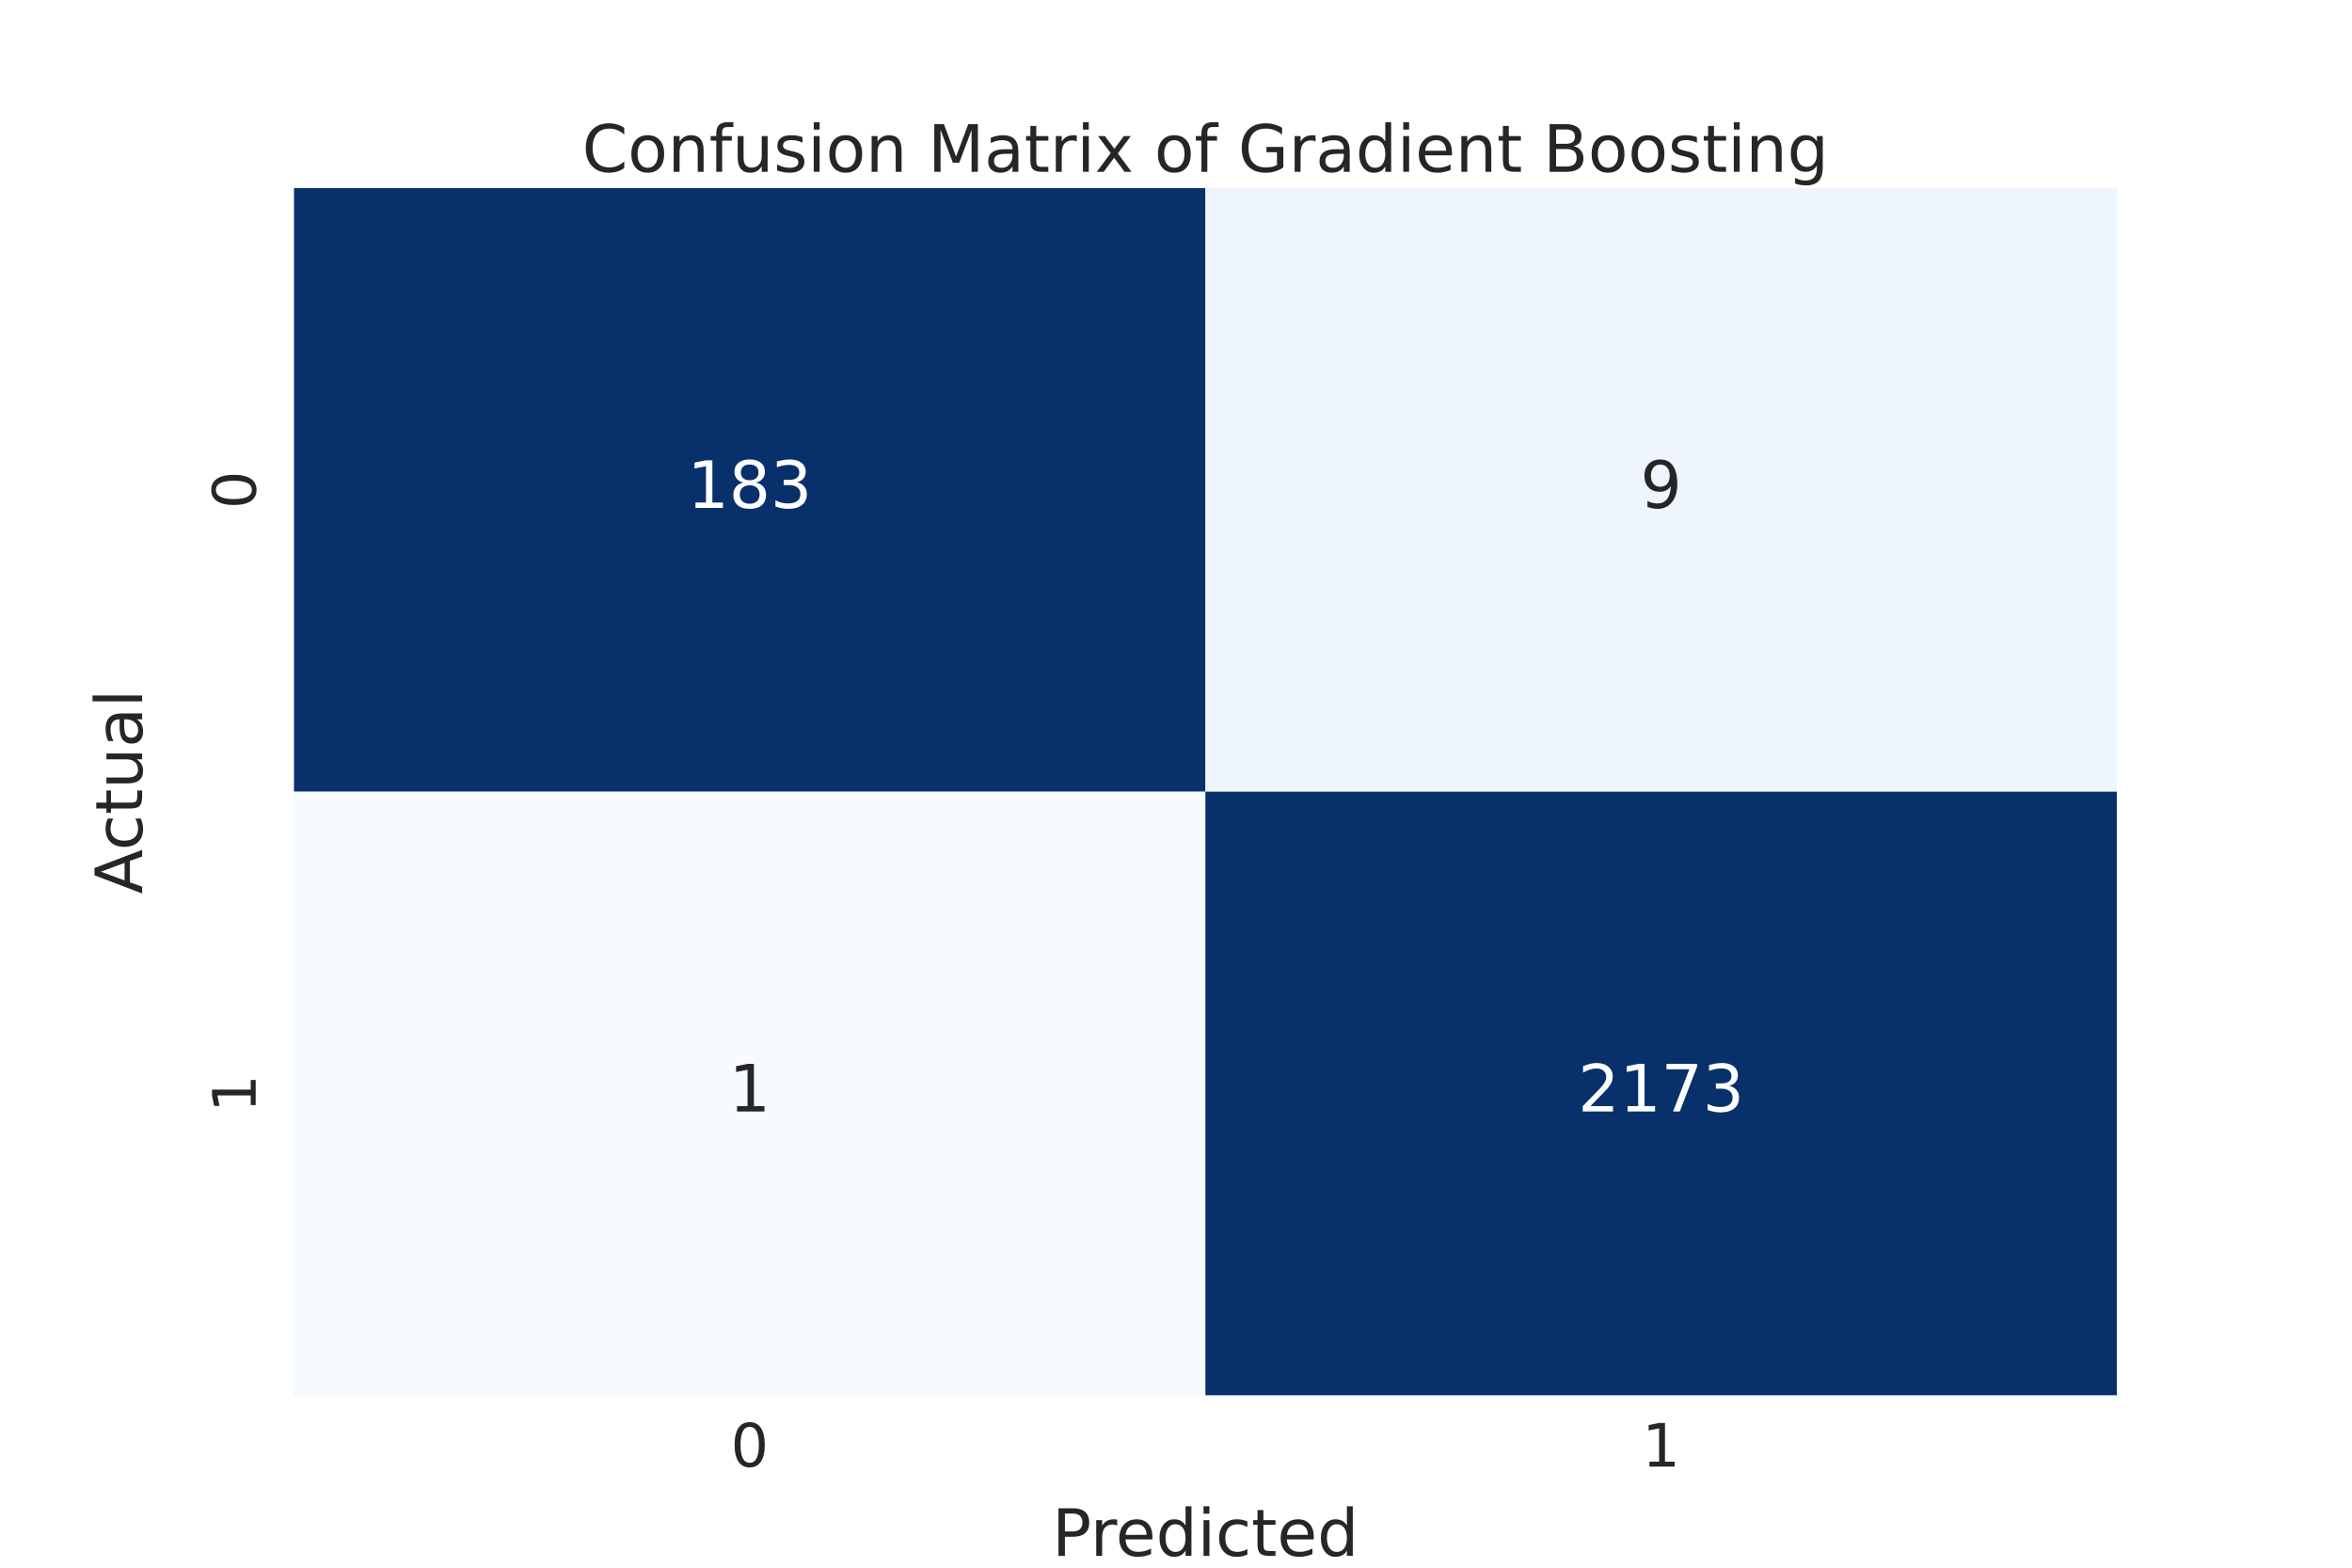
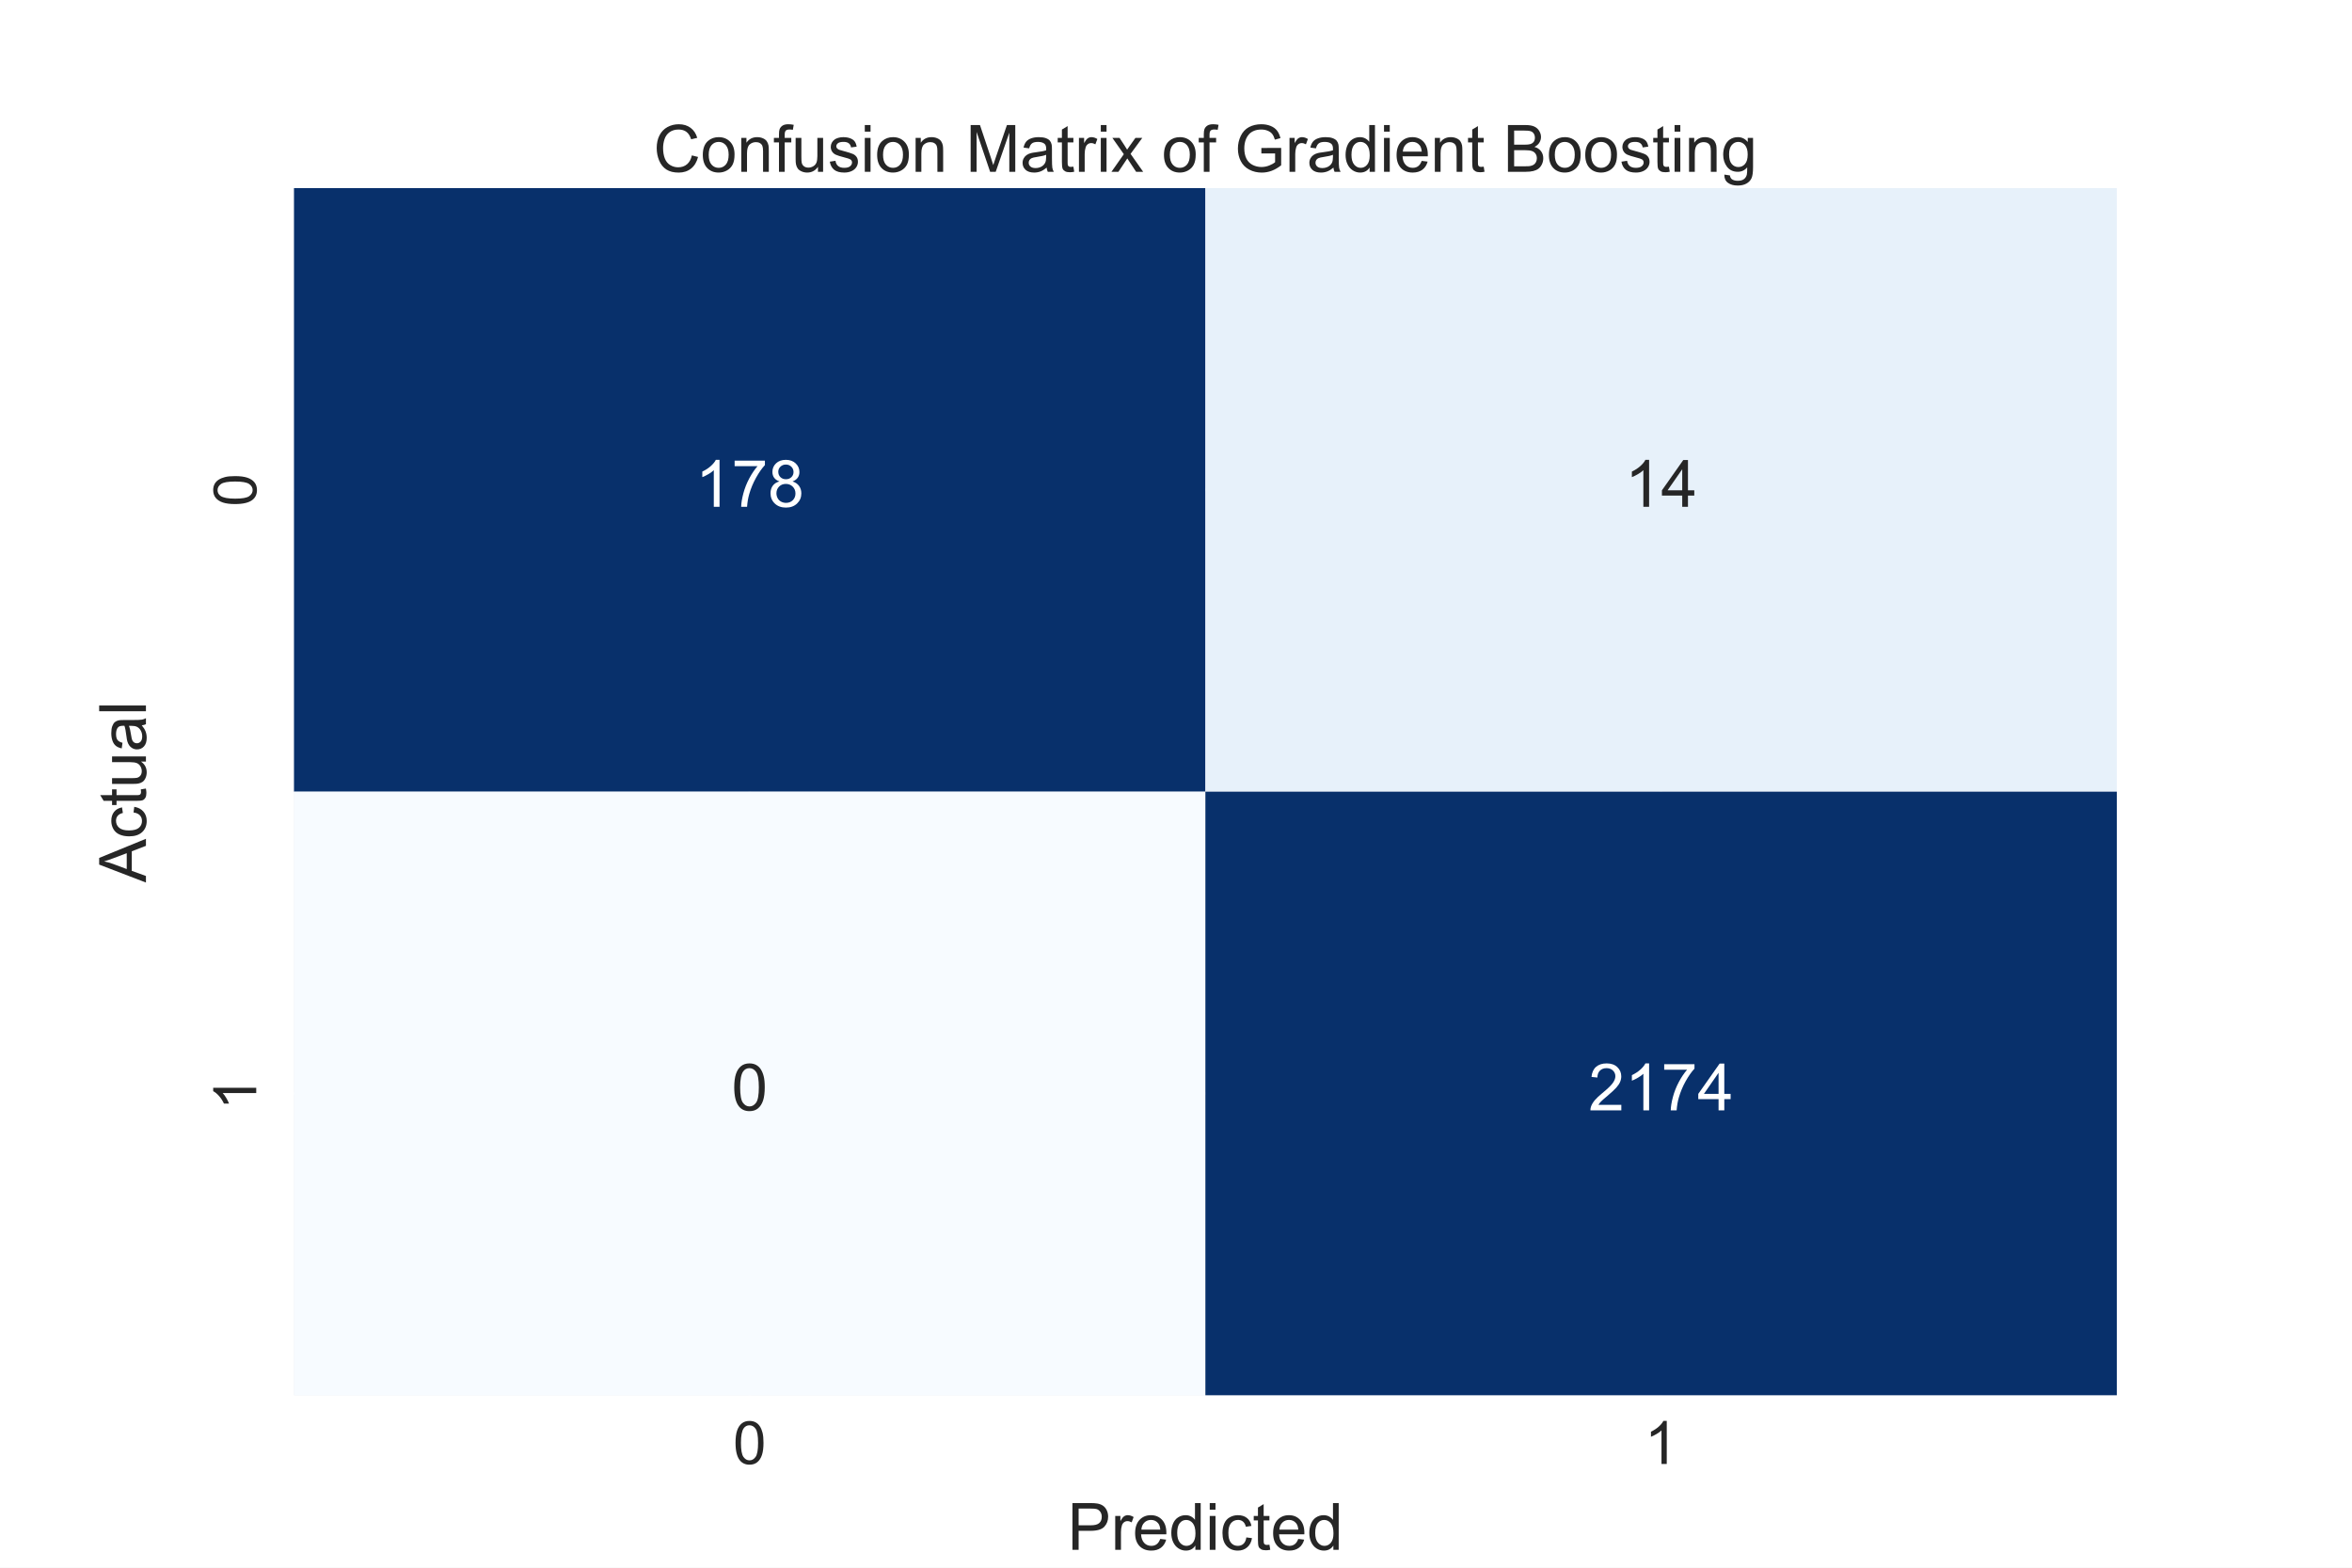
<svg xmlns="http://www.w3.org/2000/svg" xmlns:xlink="http://www.w3.org/1999/xlink" width="864pt" height="576pt" viewBox="0 0 864 576" version="1.1">
  <defs>
    <style type="text/css">*{stroke-linejoin: round; stroke-linecap: butt}</style>
  </defs>
  <g id="figure_1">
    <g id="patch_1">
      <path d="M 0 576  L 864 576  L 864 0  L 0 0  z " style="fill: #ffffff" />
    </g>
    <g id="axes_1">
      <g id="patch_2">
        <path d="M 108 512.64  L 777.6 512.64  L 777.6 69.12  L 108 69.12  z " style="fill: #eaeaf2" />
      </g>
      <g id="matplotlib.axis_1">
        <g id="xtick_1">
+           <g id="line2d_1">
+             <path d="M 275.4 512.64  L 275.4 69.12  " clip-path="url(#pfc46b8153f)" style="fill: none; stroke: #ffffff; stroke-linecap: round" />
+           </g>
          <g id="text_1">
-             <g style="fill: #262626" transform="translate(268.4013 538.8566) scale(0.22 -0.22)">
+             <g style="fill: #262626" transform="translate(269.283 537.8872) scale(0.22 -0.22)">
              <defs>
-                 <path id="DejaVuSans-30" d="M 2034 4250  Q 1547 4250 1301 3770  Q 1056 3291 1056 2328  Q 1056 1369 1301 889  Q 1547 409 2034 409  Q 2525 409 2770 889  Q 3016 1369 3016 2328  Q 3016 3291 2770 3770  Q 2525 4250 2034 4250  z M 2034 4750  Q 2819 4750 3233 4129  Q 3647 3509 3647 2328  Q 3647 1150 3233 529  Q 2819 -91 2034 -91  Q 1250 -91 836 529  Q 422 1150 422 2328  Q 422 3509 836 4129  Q 1250 4750 2034 4750  z " transform="scale(0.015625)" />
+                 <path id="ArialMT-30" d="M 266 2259  Q 266 3072 433 3567  Q 600 4063 929 4331  Q 1259 4600 1759 4600  Q 2128 4600 2406 4451  Q 2684 4303 2865 4023  Q 3047 3744 3150 3342  Q 3253 2941 3253 2259  Q 3253 1453 3087 958  Q 2922 463 2592 192  Q 2263 -78 1759 -78  Q 1097 -78 719 397  Q 266 969 266 2259  z M 844 2259  Q 844 1131 1108 757  Q 1372 384 1759 384  Q 2147 384 2411 759  Q 2675 1134 2675 2259  Q 2675 3391 2411 3762  Q 2147 4134 1753 4134  Q 1366 4134 1134 3806  Q 844 3388 844 2259  z " transform="scale(0.015625)" />
              </defs>
-               <use xlink:href="#DejaVuSans-30" />
+               <use xlink:href="#ArialMT-30" />
            </g>
          </g>
        </g>
        <g id="xtick_2">
+           <g id="line2d_2">
+             <path d="M 610.2 512.64  L 610.2 69.12  " clip-path="url(#pfc46b8153f)" style="fill: none; stroke: #ffffff; stroke-linecap: round" />
+           </g>
          <g id="text_2">
-             <g style="fill: #262626" transform="translate(603.2012 538.8566) scale(0.22 -0.22)">
+             <g style="fill: #262626" transform="translate(604.083 537.8872) scale(0.22 -0.22)">
              <defs>
-                 <path id="DejaVuSans-31" d="M 794 531  L 1825 531  L 1825 4091  L 703 3866  L 703 4441  L 1819 4666  L 2450 4666  L 2450 531  L 3481 531  L 3481 0  L 794 0  L 794 531  z " transform="scale(0.015625)" />
+                 <path id="ArialMT-31" d="M 2384 0  L 1822 0  L 1822 3584  Q 1619 3391 1289 3197  Q 959 3003 697 2906  L 697 3450  Q 1169 3672 1522 3987  Q 1875 4303 2022 4600  L 2384 4600  L 2384 0  z " transform="scale(0.015625)" />
              </defs>
-               <use xlink:href="#DejaVuSans-31" />
+               <use xlink:href="#ArialMT-31" />
            </g>
          </g>
        </g>
        <g id="text_3">
-           <g style="fill: #262626" transform="translate(386.4712 571.6681) scale(0.24 -0.24)">
+           <g style="fill: #262626" transform="translate(392.1075 569.4384) scale(0.24 -0.24)">
            <defs>
-               <path id="DejaVuSans-50" d="M 1259 4147  L 1259 2394  L 2053 2394  Q 2494 2394 2734 2622  Q 2975 2850 2975 3272  Q 2975 3691 2734 3919  Q 2494 4147 2053 4147  L 1259 4147  z M 628 4666  L 2053 4666  Q 2838 4666 3239 4311  Q 3641 3956 3641 3272  Q 3641 2581 3239 2228  Q 2838 1875 2053 1875  L 1259 1875  L 1259 0  L 628 0  L 628 4666  z " transform="scale(0.015625)" />
-               <path id="DejaVuSans-72" d="M 2631 2963  Q 2534 3019 2420 3045  Q 2306 3072 2169 3072  Q 1681 3072 1420 2755  Q 1159 2438 1159 1844  L 1159 0  L 581 0  L 581 3500  L 1159 3500  L 1159 2956  Q 1341 3275 1631 3429  Q 1922 3584 2338 3584  Q 2397 3584 2469 3576  Q 2541 3569 2628 3553  L 2631 2963  z " transform="scale(0.015625)" />
-               <path id="DejaVuSans-65" d="M 3597 1894  L 3597 1613  L 953 1613  Q 991 1019 1311 708  Q 1631 397 2203 397  Q 2534 397 2845 478  Q 3156 559 3463 722  L 3463 178  Q 3153 47 2828 -22  Q 2503 -91 2169 -91  Q 1331 -91 842 396  Q 353 884 353 1716  Q 353 2575 817 3079  Q 1281 3584 2069 3584  Q 2775 3584 3186 3129  Q 3597 2675 3597 1894  z M 3022 2063  Q 3016 2534 2758 2815  Q 2500 3097 2075 3097  Q 1594 3097 1305 2825  Q 1016 2553 972 2059  L 3022 2063  z " transform="scale(0.015625)" />
-               <path id="DejaVuSans-64" d="M 2906 2969  L 2906 4863  L 3481 4863  L 3481 0  L 2906 0  L 2906 525  Q 2725 213 2448 61  Q 2172 -91 1784 -91  Q 1150 -91 751 415  Q 353 922 353 1747  Q 353 2572 751 3078  Q 1150 3584 1784 3584  Q 2172 3584 2448 3432  Q 2725 3281 2906 2969  z M 947 1747  Q 947 1113 1208 752  Q 1469 391 1925 391  Q 2381 391 2643 752  Q 2906 1113 2906 1747  Q 2906 2381 2643 2742  Q 2381 3103 1925 3103  Q 1469 3103 1208 2742  Q 947 2381 947 1747  z " transform="scale(0.015625)" />
-               <path id="DejaVuSans-69" d="M 603 3500  L 1178 3500  L 1178 0  L 603 0  L 603 3500  z M 603 4863  L 1178 4863  L 1178 4134  L 603 4134  L 603 4863  z " transform="scale(0.015625)" />
-               <path id="DejaVuSans-63" d="M 3122 3366  L 3122 2828  Q 2878 2963 2633 3030  Q 2388 3097 2138 3097  Q 1578 3097 1268 2742  Q 959 2388 959 1747  Q 959 1106 1268 751  Q 1578 397 2138 397  Q 2388 397 2633 464  Q 2878 531 3122 666  L 3122 134  Q 2881 22 2623 -34  Q 2366 -91 2075 -91  Q 1284 -91 818 406  Q 353 903 353 1747  Q 353 2603 823 3093  Q 1294 3584 2113 3584  Q 2378 3584 2631 3529  Q 2884 3475 3122 3366  z " transform="scale(0.015625)" />
-               <path id="DejaVuSans-74" d="M 1172 4494  L 1172 3500  L 2356 3500  L 2356 3053  L 1172 3053  L 1172 1153  Q 1172 725 1289 603  Q 1406 481 1766 481  L 2356 481  L 2356 0  L 1766 0  Q 1100 0 847 248  Q 594 497 594 1153  L 594 3053  L 172 3053  L 172 3500  L 594 3500  L 594 4494  L 1172 4494  z " transform="scale(0.015625)" />
+               <path id="ArialMT-50" d="M 494 0  L 494 4581  L 2222 4581  Q 2678 4581 2919 4538  Q 3256 4481 3484 4323  Q 3713 4166 3852 3881  Q 3991 3597 3991 3256  Q 3991 2672 3619 2267  Q 3247 1863 2275 1863  L 1100 1863  L 1100 0  L 494 0  z M 1100 2403  L 2284 2403  Q 2872 2403 3119 2622  Q 3366 2841 3366 3238  Q 3366 3525 3220 3729  Q 3075 3934 2838 4000  Q 2684 4041 2272 4041  L 1100 4041  L 1100 2403  z " transform="scale(0.015625)" />
+               <path id="ArialMT-72" d="M 416 0  L 416 3319  L 922 3319  L 922 2816  Q 1116 3169 1280 3281  Q 1444 3394 1641 3394  Q 1925 3394 2219 3213  L 2025 2691  Q 1819 2813 1613 2813  Q 1428 2813 1281 2702  Q 1134 2591 1072 2394  Q 978 2094 978 1738  L 978 0  L 416 0  z " transform="scale(0.015625)" />
+               <path id="ArialMT-65" d="M 2694 1069  L 3275 997  Q 3138 488 2766 206  Q 2394 -75 1816 -75  Q 1088 -75 661 373  Q 234 822 234 1631  Q 234 2469 665 2931  Q 1097 3394 1784 3394  Q 2450 3394 2872 2941  Q 3294 2488 3294 1666  Q 3294 1616 3291 1516  L 816 1516  Q 847 969 1125 678  Q 1403 388 1819 388  Q 2128 388 2347 550  Q 2566 713 2694 1069  z M 847 1978  L 2700 1978  Q 2663 2397 2488 2606  Q 2219 2931 1791 2931  Q 1403 2931 1139 2672  Q 875 2413 847 1978  z " transform="scale(0.015625)" />
+               <path id="ArialMT-64" d="M 2575 0  L 2575 419  Q 2259 -75 1647 -75  Q 1250 -75 917 144  Q 584 363 401 755  Q 219 1147 219 1656  Q 219 2153 384 2558  Q 550 2963 881 3178  Q 1213 3394 1622 3394  Q 1922 3394 2156 3267  Q 2391 3141 2538 2938  L 2538 4581  L 3097 4581  L 3097 0  L 2575 0  z M 797 1656  Q 797 1019 1065 703  Q 1334 388 1700 388  Q 2069 388 2326 689  Q 2584 991 2584 1609  Q 2584 2291 2321 2609  Q 2059 2928 1675 2928  Q 1300 2928 1048 2622  Q 797 2316 797 1656  z " transform="scale(0.015625)" />
+               <path id="ArialMT-69" d="M 425 3934  L 425 4581  L 988 4581  L 988 3934  L 425 3934  z M 425 0  L 425 3319  L 988 3319  L 988 0  L 425 0  z " transform="scale(0.015625)" />
+               <path id="ArialMT-63" d="M 2588 1216  L 3141 1144  Q 3050 572 2676 248  Q 2303 -75 1759 -75  Q 1078 -75 664 370  Q 250 816 250 1647  Q 250 2184 428 2587  Q 606 2991 970 3192  Q 1334 3394 1763 3394  Q 2303 3394 2647 3120  Q 2991 2847 3088 2344  L 2541 2259  Q 2463 2594 2264 2762  Q 2066 2931 1784 2931  Q 1359 2931 1093 2626  Q 828 2322 828 1663  Q 828 994 1084 691  Q 1341 388 1753 388  Q 2084 388 2306 591  Q 2528 794 2588 1216  z " transform="scale(0.015625)" />
+               <path id="ArialMT-74" d="M 1650 503  L 1731 6  Q 1494 -44 1306 -44  Q 1000 -44 831 53  Q 663 150 594 308  Q 525 466 525 972  L 525 2881  L 113 2881  L 113 3319  L 525 3319  L 525 4141  L 1084 4478  L 1084 3319  L 1650 3319  L 1650 2881  L 1084 2881  L 1084 941  Q 1084 700 1114 631  Q 1144 563 1211 522  Q 1278 481 1403 481  Q 1497 481 1650 503  z " transform="scale(0.015625)" />
            </defs>
-             <use xlink:href="#DejaVuSans-50" />
-             <use xlink:href="#DejaVuSans-72" x="58.553" />
-             <use xlink:href="#DejaVuSans-65" x="97.416" />
-             <use xlink:href="#DejaVuSans-64" x="158.939" />
-             <use xlink:href="#DejaVuSans-69" x="222.416" />
-             <use xlink:href="#DejaVuSans-63" x="250.199" />
-             <use xlink:href="#DejaVuSans-74" x="305.18" />
-             <use xlink:href="#DejaVuSans-65" x="344.389" />
-             <use xlink:href="#DejaVuSans-64" x="405.912" />
+             <use xlink:href="#ArialMT-50" />
+             <use xlink:href="#ArialMT-72" x="66.699" />
+             <use xlink:href="#ArialMT-65" x="100" />
+             <use xlink:href="#ArialMT-64" x="155.615" />
+             <use xlink:href="#ArialMT-69" x="211.23" />
+             <use xlink:href="#ArialMT-63" x="233.447" />
+             <use xlink:href="#ArialMT-74" x="283.447" />
+             <use xlink:href="#ArialMT-65" x="311.23" />
+             <use xlink:href="#ArialMT-64" x="366.846" />
          </g>
        </g>
      </g>
      <g id="matplotlib.axis_2">
        <g id="ytick_1">
+           <g id="line2d_3">
+             <path d="M 108 180  L 777.6 180  " clip-path="url(#pfc46b8153f)" style="fill: none; stroke: #ffffff; stroke-linecap: round" />
+           </g>
          <g id="text_4">
-             <g style="fill: #262626" transform="translate(93.92469 186.9988) rotate(-90) scale(0.22 -0.22)">
-               <use xlink:href="#DejaVuSans-30" />
+             <g style="fill: #262626" transform="translate(94.1275 186.117) rotate(-90) scale(0.22 -0.22)">
+               <use xlink:href="#ArialMT-30" />
            </g>
          </g>
        </g>
        <g id="ytick_2">
+           <g id="line2d_4">
+             <path d="M 108 401.76  L 777.6 401.76  " clip-path="url(#pfc46b8153f)" style="fill: none; stroke: #ffffff; stroke-linecap: round" />
+           </g>
          <g id="text_5">
-             <g style="fill: #262626" transform="translate(93.92469 408.7588) rotate(-90) scale(0.22 -0.22)">
-               <use xlink:href="#DejaVuSans-31" />
+             <g style="fill: #262626" transform="translate(94.1275 407.877) rotate(-90) scale(0.22 -0.22)">
+               <use xlink:href="#ArialMT-31" />
            </g>
          </g>
        </g>
        <g id="text_6">
-           <g style="fill: #262626" transform="translate(52.21688 328.4737) rotate(-90) scale(0.24 -0.24)">
+           <g style="fill: #262626" transform="translate(53.61031 324.2306) rotate(-90) scale(0.24 -0.24)">
            <defs>
-               <path id="DejaVuSans-41" d="M 2188 4044  L 1331 1722  L 3047 1722  L 2188 4044  z M 1831 4666  L 2547 4666  L 4325 0  L 3669 0  L 3244 1197  L 1141 1197  L 716 0  L 50 0  L 1831 4666  z " transform="scale(0.015625)" />
-               <path id="DejaVuSans-75" d="M 544 1381  L 544 3500  L 1119 3500  L 1119 1403  Q 1119 906 1312 657  Q 1506 409 1894 409  Q 2359 409 2629 706  Q 2900 1003 2900 1516  L 2900 3500  L 3475 3500  L 3475 0  L 2900 0  L 2900 538  Q 2691 219 2414 64  Q 2138 -91 1772 -91  Q 1169 -91 856 284  Q 544 659 544 1381  z M 1991 3584  L 1991 3584  z " transform="scale(0.015625)" />
-               <path id="DejaVuSans-61" d="M 2194 1759  Q 1497 1759 1228 1600  Q 959 1441 959 1056  Q 959 750 1161 570  Q 1363 391 1709 391  Q 2188 391 2477 730  Q 2766 1069 2766 1631  L 2766 1759  L 2194 1759  z M 3341 1997  L 3341 0  L 2766 0  L 2766 531  Q 2569 213 2275 61  Q 1981 -91 1556 -91  Q 1019 -91 701 211  Q 384 513 384 1019  Q 384 1609 779 1909  Q 1175 2209 1959 2209  L 2766 2209  L 2766 2266  Q 2766 2663 2505 2880  Q 2244 3097 1772 3097  Q 1472 3097 1187 3025  Q 903 2953 641 2809  L 641 3341  Q 956 3463 1253 3523  Q 1550 3584 1831 3584  Q 2591 3584 2966 3190  Q 3341 2797 3341 1997  z " transform="scale(0.015625)" />
-               <path id="DejaVuSans-6c" d="M 603 4863  L 1178 4863  L 1178 0  L 603 0  L 603 4863  z " transform="scale(0.015625)" />
+               <path id="ArialMT-41" d="M -9 0  L 1750 4581  L 2403 4581  L 4278 0  L 3588 0  L 3053 1388  L 1138 1388  L 634 0  L -9 0  z M 1313 1881  L 2866 1881  L 2388 3150  Q 2169 3728 2063 4100  Q 1975 3659 1816 3225  L 1313 1881  z " transform="scale(0.015625)" />
+               <path id="ArialMT-75" d="M 2597 0  L 2597 488  Q 2209 -75 1544 -75  Q 1250 -75 995 37  Q 741 150 617 320  Q 494 491 444 738  Q 409 903 409 1263  L 409 3319  L 972 3319  L 972 1478  Q 972 1038 1006 884  Q 1059 663 1231 536  Q 1403 409 1656 409  Q 1909 409 2131 539  Q 2353 669 2445 892  Q 2538 1116 2538 1541  L 2538 3319  L 3100 3319  L 3100 0  L 2597 0  z " transform="scale(0.015625)" />
+               <path id="ArialMT-61" d="M 2588 409  Q 2275 144 1986 34  Q 1697 -75 1366 -75  Q 819 -75 525 192  Q 231 459 231 875  Q 231 1119 342 1320  Q 453 1522 633 1644  Q 813 1766 1038 1828  Q 1203 1872 1538 1913  Q 2219 1994 2541 2106  Q 2544 2222 2544 2253  Q 2544 2597 2384 2738  Q 2169 2928 1744 2928  Q 1347 2928 1158 2789  Q 969 2650 878 2297  L 328 2372  Q 403 2725 575 2942  Q 747 3159 1072 3276  Q 1397 3394 1825 3394  Q 2250 3394 2515 3294  Q 2781 3194 2906 3042  Q 3031 2891 3081 2659  Q 3109 2516 3109 2141  L 3109 1391  Q 3109 606 3145 398  Q 3181 191 3288 0  L 2700 0  Q 2613 175 2588 409  z M 2541 1666  Q 2234 1541 1622 1453  Q 1275 1403 1131 1340  Q 988 1278 909 1158  Q 831 1038 831 891  Q 831 666 1001 516  Q 1172 366 1500 366  Q 1825 366 2078 508  Q 2331 650 2450 897  Q 2541 1088 2541 1459  L 2541 1666  z " transform="scale(0.015625)" />
+               <path id="ArialMT-6c" d="M 409 0  L 409 4581  L 972 4581  L 972 0  L 409 0  z " transform="scale(0.015625)" />
            </defs>
-             <use xlink:href="#DejaVuSans-41" />
-             <use xlink:href="#DejaVuSans-63" x="66.658" />
-             <use xlink:href="#DejaVuSans-74" x="121.639" />
-             <use xlink:href="#DejaVuSans-75" x="160.848" />
-             <use xlink:href="#DejaVuSans-61" x="224.227" />
-             <use xlink:href="#DejaVuSans-6c" x="285.506" />
+             <use xlink:href="#ArialMT-41" />
+             <use xlink:href="#ArialMT-63" x="66.699" />
+             <use xlink:href="#ArialMT-74" x="116.699" />
+             <use xlink:href="#ArialMT-75" x="144.482" />
+             <use xlink:href="#ArialMT-61" x="200.098" />
+             <use xlink:href="#ArialMT-6c" x="255.713" />
          </g>
        </g>
      </g>
      <g id="QuadMesh_1">
-         <path d="M 108 69.12  L 442.8 69.12  L 442.8 290.88  L 108 290.88  L 108 69.12  " clip-path="url(#p2fb3b7fc16)" style="fill: #08306b" />
-         <path d="M 442.8 69.12  L 777.6 69.12  L 777.6 290.88  L 442.8 290.88  L 442.8 69.12  " clip-path="url(#p2fb3b7fc16)" style="fill: #eef5fc" />
-         <path d="M 108 290.88  L 442.8 290.88  L 442.8 512.64  L 108 512.64  L 108 290.88  " clip-path="url(#p2fb3b7fc16)" style="fill: #f7fbff" />
-         <path d="M 442.8 290.88  L 777.6 290.88  L 777.6 512.64  L 442.8 512.64  L 442.8 290.88  " clip-path="url(#p2fb3b7fc16)" style="fill: #08306b" />
+         <path d="M 108 69.12  L 442.8 69.12  L 442.8 290.88  L 108 290.88  L 108 69.12  " clip-path="url(#pfc46b8153f)" style="fill: #08306b" />
+         <path d="M 442.8 69.12  L 777.6 69.12  L 777.6 290.88  L 442.8 290.88  L 442.8 69.12  " clip-path="url(#pfc46b8153f)" style="fill: #e7f1fa" />
+         <path d="M 108 290.88  L 442.8 290.88  L 442.8 512.64  L 108 512.64  L 108 290.88  " clip-path="url(#pfc46b8153f)" style="fill: #f7fbff" />
+         <path d="M 442.8 290.88  L 777.6 290.88  L 777.6 512.64  L 442.8 512.64  L 442.8 290.88  " clip-path="url(#pfc46b8153f)" style="fill: #08306b" />
      </g>
      <g id="text_7">
-         <g style="fill: #ffffff" transform="translate(252.495 186.6225) scale(0.24 -0.24)">
-           <defs>
-             <path id="DejaVuSans-38" d="M 2034 2216  Q 1584 2216 1326 1975  Q 1069 1734 1069 1313  Q 1069 891 1326 650  Q 1584 409 2034 409  Q 2484 409 2743 651  Q 3003 894 3003 1313  Q 3003 1734 2745 1975  Q 2488 2216 2034 2216  z M 1403 2484  Q 997 2584 770 2862  Q 544 3141 544 3541  Q 544 4100 942 4425  Q 1341 4750 2034 4750  Q 2731 4750 3128 4425  Q 3525 4100 3525 3541  Q 3525 3141 3298 2862  Q 3072 2584 2669 2484  Q 3125 2378 3379 2068  Q 3634 1759 3634 1313  Q 3634 634 3220 271  Q 2806 -91 2034 -91  Q 1263 -91 848 271  Q 434 634 434 1313  Q 434 1759 690 2068  Q 947 2378 1403 2484  z M 1172 3481  Q 1172 3119 1398 2916  Q 1625 2713 2034 2713  Q 2441 2713 2670 2916  Q 2900 3119 2900 3481  Q 2900 3844 2670 4047  Q 2441 4250 2034 4250  Q 1625 4250 1398 4047  Q 1172 3844 1172 3481  z " transform="scale(0.015625)" />
-             <path id="DejaVuSans-33" d="M 2597 2516  Q 3050 2419 3304 2112  Q 3559 1806 3559 1356  Q 3559 666 3084 287  Q 2609 -91 1734 -91  Q 1441 -91 1130 -33  Q 819 25 488 141  L 488 750  Q 750 597 1062 519  Q 1375 441 1716 441  Q 2309 441 2620 675  Q 2931 909 2931 1356  Q 2931 1769 2642 2001  Q 2353 2234 1838 2234  L 1294 2234  L 1294 2753  L 1863 2753  Q 2328 2753 2575 2939  Q 2822 3125 2822 3475  Q 2822 3834 2567 4026  Q 2313 4219 1838 4219  Q 1578 4219 1281 4162  Q 984 4106 628 3988  L 628 4550  Q 988 4650 1302 4700  Q 1616 4750 1894 4750  Q 2613 4750 3031 4423  Q 3450 4097 3450 3541  Q 3450 3153 3228 2886  Q 3006 2619 2597 2516  z " transform="scale(0.015625)" />
-           </defs>
-           <use xlink:href="#DejaVuSans-31" />
-           <use xlink:href="#DejaVuSans-38" x="63.623" />
-           <use xlink:href="#DejaVuSans-33" x="127.246" />
+         <g style="fill: #ffffff" transform="translate(255.3806 186.2044) scale(0.24 -0.24)">
+           <defs>
+             <path id="ArialMT-37" d="M 303 3981  L 303 4522  L 3269 4522  L 3269 4084  Q 2831 3619 2401 2847  Q 1972 2075 1738 1259  Q 1569 684 1522 0  L 944 0  Q 953 541 1156 1306  Q 1359 2072 1739 2783  Q 2119 3494 2547 3981  L 303 3981  z " transform="scale(0.015625)" />
+             <path id="ArialMT-38" d="M 1131 2484  Q 781 2613 612 2850  Q 444 3088 444 3419  Q 444 3919 803 4259  Q 1163 4600 1759 4600  Q 2359 4600 2725 4251  Q 3091 3903 3091 3403  Q 3091 3084 2923 2848  Q 2756 2613 2416 2484  Q 2838 2347 3058 2040  Q 3278 1734 3278 1309  Q 3278 722 2862 322  Q 2447 -78 1769 -78  Q 1091 -78 675 323  Q 259 725 259 1325  Q 259 1772 486 2073  Q 713 2375 1131 2484  z M 1019 3438  Q 1019 3113 1228 2906  Q 1438 2700 1772 2700  Q 2097 2700 2305 2904  Q 2513 3109 2513 3406  Q 2513 3716 2298 3927  Q 2084 4138 1766 4138  Q 1444 4138 1231 3931  Q 1019 3725 1019 3438  z M 838 1322  Q 838 1081 952 856  Q 1066 631 1291 507  Q 1516 384 1775 384  Q 2178 384 2440 643  Q 2703 903 2703 1303  Q 2703 1709 2433 1975  Q 2163 2241 1756 2241  Q 1359 2241 1098 1978  Q 838 1716 838 1322  z " transform="scale(0.015625)" />
+           </defs>
+           <use xlink:href="#ArialMT-31" />
+           <use xlink:href="#ArialMT-37" x="55.615" />
+           <use xlink:href="#ArialMT-38" x="111.23" />
        </g>
      </g>
      <g id="text_8">
-         <g style="fill: #262626" transform="translate(602.565 186.6225) scale(0.24 -0.24)">
-           <defs>
-             <path id="DejaVuSans-39" d="M 703 97  L 703 672  Q 941 559 1184 500  Q 1428 441 1663 441  Q 2288 441 2617 861  Q 2947 1281 2994 2138  Q 2813 1869 2534 1725  Q 2256 1581 1919 1581  Q 1219 1581 811 2004  Q 403 2428 403 3163  Q 403 3881 828 4315  Q 1253 4750 1959 4750  Q 2769 4750 3195 4129  Q 3622 3509 3622 2328  Q 3622 1225 3098 567  Q 2575 -91 1691 -91  Q 1453 -91 1209 -44  Q 966 3 703 97  z M 1959 2075  Q 2384 2075 2632 2365  Q 2881 2656 2881 3163  Q 2881 3666 2632 3958  Q 2384 4250 1959 4250  Q 1534 4250 1286 3958  Q 1038 3666 1038 3163  Q 1038 2656 1286 2365  Q 1534 2075 1959 2075  z " transform="scale(0.015625)" />
-           </defs>
-           <use xlink:href="#DejaVuSans-39" />
+         <g style="fill: #262626" transform="translate(596.8537 186.2044) scale(0.24 -0.24)">
+           <defs>
+             <path id="ArialMT-34" d="M 2069 0  L 2069 1097  L 81 1097  L 81 1613  L 2172 4581  L 2631 4581  L 2631 1613  L 3250 1613  L 3250 1097  L 2631 1097  L 2631 0  L 2069 0  z M 2069 1613  L 2069 3678  L 634 1613  L 2069 1613  z " transform="scale(0.015625)" />
+           </defs>
+           <use xlink:href="#ArialMT-31" />
+           <use xlink:href="#ArialMT-34" x="55.615" />
        </g>
      </g>
      <g id="text_9">
-         <g style="fill: #262626" transform="translate(267.765 408.3825) scale(0.24 -0.24)">
-           <use xlink:href="#DejaVuSans-31" />
+         <g style="fill: #262626" transform="translate(268.7269 407.9644) scale(0.24 -0.24)">
+           <use xlink:href="#ArialMT-30" />
        </g>
      </g>
      <g id="text_10">
-         <g style="fill: #ffffff" transform="translate(579.66 408.3825) scale(0.24 -0.24)">
-           <defs>
-             <path id="DejaVuSans-32" d="M 1228 531  L 3431 531  L 3431 0  L 469 0  L 469 531  Q 828 903 1448 1529  Q 2069 2156 2228 2338  Q 2531 2678 2651 2914  Q 2772 3150 2772 3378  Q 2772 3750 2511 3984  Q 2250 4219 1831 4219  Q 1534 4219 1204 4116  Q 875 4013 500 3803  L 500 4441  Q 881 4594 1212 4672  Q 1544 4750 1819 4750  Q 2544 4750 2975 4387  Q 3406 4025 3406 3419  Q 3406 3131 3298 2873  Q 3191 2616 2906 2266  Q 2828 2175 2409 1742  Q 1991 1309 1228 531  z " transform="scale(0.015625)" />
-             <path id="DejaVuSans-37" d="M 525 4666  L 3525 4666  L 3525 4397  L 1831 0  L 1172 0  L 2766 4134  L 525 4134  L 525 4666  z " transform="scale(0.015625)" />
-           </defs>
-           <use xlink:href="#DejaVuSans-32" />
-           <use xlink:href="#DejaVuSans-31" x="63.623" />
-           <use xlink:href="#DejaVuSans-37" x="127.246" />
-           <use xlink:href="#DejaVuSans-33" x="190.869" />
+         <g style="fill: #ffffff" transform="translate(583.5075 407.9644) scale(0.24 -0.24)">
+           <defs>
+             <path id="ArialMT-32" d="M 3222 541  L 3222 0  L 194 0  Q 188 203 259 391  Q 375 700 629 1000  Q 884 1300 1366 1694  Q 2113 2306 2375 2664  Q 2638 3022 2638 3341  Q 2638 3675 2398 3904  Q 2159 4134 1775 4134  Q 1369 4134 1125 3890  Q 881 3647 878 3216  L 300 3275  Q 359 3922 746 4261  Q 1134 4600 1788 4600  Q 2447 4600 2831 4234  Q 3216 3869 3216 3328  Q 3216 3053 3103 2787  Q 2991 2522 2730 2228  Q 2469 1934 1863 1422  Q 1356 997 1212 845  Q 1069 694 975 541  L 3222 541  z " transform="scale(0.015625)" />
+           </defs>
+           <use xlink:href="#ArialMT-32" />
+           <use xlink:href="#ArialMT-31" x="55.615" />
+           <use xlink:href="#ArialMT-37" x="111.23" />
+           <use xlink:href="#ArialMT-34" x="166.846" />
        </g>
      </g>
      <g id="text_11">
-         <g style="fill: #262626" transform="translate(213.8475 63.12) scale(0.24 -0.24)">
-           <defs>
-             <path id="DejaVuSans-43" d="M 4122 4306  L 4122 3641  Q 3803 3938 3442 4084  Q 3081 4231 2675 4231  Q 1875 4231 1450 3742  Q 1025 3253 1025 2328  Q 1025 1406 1450 917  Q 1875 428 2675 428  Q 3081 428 3442 575  Q 3803 722 4122 1019  L 4122 359  Q 3791 134 3420 21  Q 3050 -91 2638 -91  Q 1578 -91 968 557  Q 359 1206 359 2328  Q 359 3453 968 4101  Q 1578 4750 2638 4750  Q 3056 4750 3426 4639  Q 3797 4528 4122 4306  z " transform="scale(0.015625)" />
-             <path id="DejaVuSans-6f" d="M 1959 3097  Q 1497 3097 1228 2736  Q 959 2375 959 1747  Q 959 1119 1226 758  Q 1494 397 1959 397  Q 2419 397 2687 759  Q 2956 1122 2956 1747  Q 2956 2369 2687 2733  Q 2419 3097 1959 3097  z M 1959 3584  Q 2709 3584 3137 3096  Q 3566 2609 3566 1747  Q 3566 888 3137 398  Q 2709 -91 1959 -91  Q 1206 -91 779 398  Q 353 888 353 1747  Q 353 2609 779 3096  Q 1206 3584 1959 3584  z " transform="scale(0.015625)" />
-             <path id="DejaVuSans-6e" d="M 3513 2113  L 3513 0  L 2938 0  L 2938 2094  Q 2938 2591 2744 2837  Q 2550 3084 2163 3084  Q 1697 3084 1428 2787  Q 1159 2491 1159 1978  L 1159 0  L 581 0  L 581 3500  L 1159 3500  L 1159 2956  Q 1366 3272 1645 3428  Q 1925 3584 2291 3584  Q 2894 3584 3203 3211  Q 3513 2838 3513 2113  z " transform="scale(0.015625)" />
-             <path id="DejaVuSans-66" d="M 2375 4863  L 2375 4384  L 1825 4384  Q 1516 4384 1395 4259  Q 1275 4134 1275 3809  L 1275 3500  L 2222 3500  L 2222 3053  L 1275 3053  L 1275 0  L 697 0  L 697 3053  L 147 3053  L 147 3500  L 697 3500  L 697 3744  Q 697 4328 969 4595  Q 1241 4863 1831 4863  L 2375 4863  z " transform="scale(0.015625)" />
-             <path id="DejaVuSans-73" d="M 2834 3397  L 2834 2853  Q 2591 2978 2328 3040  Q 2066 3103 1784 3103  Q 1356 3103 1142 2972  Q 928 2841 928 2578  Q 928 2378 1081 2264  Q 1234 2150 1697 2047  L 1894 2003  Q 2506 1872 2764 1633  Q 3022 1394 3022 966  Q 3022 478 2636 193  Q 2250 -91 1575 -91  Q 1294 -91 989 -36  Q 684 19 347 128  L 347 722  Q 666 556 975 473  Q 1284 391 1588 391  Q 1994 391 2212 530  Q 2431 669 2431 922  Q 2431 1156 2273 1281  Q 2116 1406 1581 1522  L 1381 1569  Q 847 1681 609 1914  Q 372 2147 372 2553  Q 372 3047 722 3315  Q 1072 3584 1716 3584  Q 2034 3584 2315 3537  Q 2597 3491 2834 3397  z " transform="scale(0.015625)" />
-             <path id="DejaVuSans-20" transform="scale(0.015625)" />
-             <path id="DejaVuSans-4d" d="M 628 4666  L 1569 4666  L 2759 1491  L 3956 4666  L 4897 4666  L 4897 0  L 4281 0  L 4281 4097  L 3078 897  L 2444 897  L 1241 4097  L 1241 0  L 628 0  L 628 4666  z " transform="scale(0.015625)" />
-             <path id="DejaVuSans-78" d="M 3513 3500  L 2247 1797  L 3578 0  L 2900 0  L 1881 1375  L 863 0  L 184 0  L 1544 1831  L 300 3500  L 978 3500  L 1906 2253  L 2834 3500  L 3513 3500  z " transform="scale(0.015625)" />
-             <path id="DejaVuSans-47" d="M 3809 666  L 3809 1919  L 2778 1919  L 2778 2438  L 4434 2438  L 4434 434  Q 4069 175 3628 42  Q 3188 -91 2688 -91  Q 1594 -91 976 548  Q 359 1188 359 2328  Q 359 3472 976 4111  Q 1594 4750 2688 4750  Q 3144 4750 3555 4637  Q 3966 4525 4313 4306  L 4313 3634  Q 3963 3931 3569 4081  Q 3175 4231 2741 4231  Q 1884 4231 1454 3753  Q 1025 3275 1025 2328  Q 1025 1384 1454 906  Q 1884 428 2741 428  Q 3075 428 3337 486  Q 3600 544 3809 666  z " transform="scale(0.015625)" />
-             <path id="DejaVuSans-42" d="M 1259 2228  L 1259 519  L 2272 519  Q 2781 519 3026 730  Q 3272 941 3272 1375  Q 3272 1813 3026 2020  Q 2781 2228 2272 2228  L 1259 2228  z M 1259 4147  L 1259 2741  L 2194 2741  Q 2656 2741 2882 2914  Q 3109 3088 3109 3444  Q 3109 3797 2882 3972  Q 2656 4147 2194 4147  L 1259 4147  z M 628 4666  L 2241 4666  Q 2963 4666 3353 4366  Q 3744 4066 3744 3513  Q 3744 3084 3544 2831  Q 3344 2578 2956 2516  Q 3422 2416 3680 2098  Q 3938 1781 3938 1306  Q 3938 681 3513 340  Q 3088 0 2303 0  L 628 0  L 628 4666  z " transform="scale(0.015625)" />
-             <path id="DejaVuSans-67" d="M 2906 1791  Q 2906 2416 2648 2759  Q 2391 3103 1925 3103  Q 1463 3103 1205 2759  Q 947 2416 947 1791  Q 947 1169 1205 825  Q 1463 481 1925 481  Q 2391 481 2648 825  Q 2906 1169 2906 1791  z M 3481 434  Q 3481 -459 3084 -895  Q 2688 -1331 1869 -1331  Q 1566 -1331 1297 -1286  Q 1028 -1241 775 -1147  L 775 -588  Q 1028 -725 1275 -790  Q 1522 -856 1778 -856  Q 2344 -856 2625 -561  Q 2906 -266 2906 331  L 2906 616  Q 2728 306 2450 153  Q 2172 0 1784 0  Q 1141 0 747 490  Q 353 981 353 1791  Q 353 2603 747 3093  Q 1141 3584 1784 3584  Q 2172 3584 2450 3431  Q 2728 3278 2906 2969  L 2906 3500  L 3481 3500  L 3481 434  z " transform="scale(0.015625)" />
-           </defs>
-           <use xlink:href="#DejaVuSans-43" />
-           <use xlink:href="#DejaVuSans-6f" x="69.824" />
-           <use xlink:href="#DejaVuSans-6e" x="131.006" />
-           <use xlink:href="#DejaVuSans-66" x="194.385" />
-           <use xlink:href="#DejaVuSans-75" x="229.59" />
-           <use xlink:href="#DejaVuSans-73" x="292.969" />
-           <use xlink:href="#DejaVuSans-69" x="345.068" />
-           <use xlink:href="#DejaVuSans-6f" x="372.852" />
-           <use xlink:href="#DejaVuSans-6e" x="434.033" />
-           <use xlink:href="#DejaVuSans-20" x="497.412" />
-           <use xlink:href="#DejaVuSans-4d" x="529.199" />
-           <use xlink:href="#DejaVuSans-61" x="615.479" />
-           <use xlink:href="#DejaVuSans-74" x="676.758" />
-           <use xlink:href="#DejaVuSans-72" x="715.967" />
-           <use xlink:href="#DejaVuSans-69" x="757.08" />
-           <use xlink:href="#DejaVuSans-78" x="784.863" />
-           <use xlink:href="#DejaVuSans-20" x="844.043" />
-           <use xlink:href="#DejaVuSans-6f" x="875.83" />
-           <use xlink:href="#DejaVuSans-66" x="937.012" />
-           <use xlink:href="#DejaVuSans-20" x="972.217" />
-           <use xlink:href="#DejaVuSans-47" x="1004.004" />
-           <use xlink:href="#DejaVuSans-72" x="1081.494" />
-           <use xlink:href="#DejaVuSans-61" x="1122.607" />
-           <use xlink:href="#DejaVuSans-64" x="1183.887" />
-           <use xlink:href="#DejaVuSans-69" x="1247.363" />
-           <use xlink:href="#DejaVuSans-65" x="1275.146" />
-           <use xlink:href="#DejaVuSans-6e" x="1336.67" />
-           <use xlink:href="#DejaVuSans-74" x="1400.049" />
-           <use xlink:href="#DejaVuSans-20" x="1439.258" />
-           <use xlink:href="#DejaVuSans-42" x="1471.045" />
-           <use xlink:href="#DejaVuSans-6f" x="1539.648" />
-           <use xlink:href="#DejaVuSans-6f" x="1600.83" />
-           <use xlink:href="#DejaVuSans-73" x="1662.012" />
-           <use xlink:href="#DejaVuSans-74" x="1714.111" />
-           <use xlink:href="#DejaVuSans-69" x="1753.32" />
-           <use xlink:href="#DejaVuSans-6e" x="1781.104" />
-           <use xlink:href="#DejaVuSans-67" x="1844.482" />
+         <g style="fill: #262626" transform="translate(240.0431 63.12) scale(0.24 -0.24)">
+           <defs>
+             <path id="ArialMT-43" d="M 3763 1606  L 4369 1453  Q 4178 706 3683 314  Q 3188 -78 2472 -78  Q 1731 -78 1267 223  Q 803 525 561 1097  Q 319 1669 319 2325  Q 319 3041 592 3573  Q 866 4106 1370 4382  Q 1875 4659 2481 4659  Q 3169 4659 3637 4309  Q 4106 3959 4291 3325  L 3694 3184  Q 3534 3684 3231 3912  Q 2928 4141 2469 4141  Q 1941 4141 1586 3887  Q 1231 3634 1087 3207  Q 944 2781 944 2328  Q 944 1744 1114 1308  Q 1284 872 1643 656  Q 2003 441 2422 441  Q 2931 441 3284 734  Q 3638 1028 3763 1606  z " transform="scale(0.015625)" />
+             <path id="ArialMT-6f" d="M 213 1659  Q 213 2581 725 3025  Q 1153 3394 1769 3394  Q 2453 3394 2887 2945  Q 3322 2497 3322 1706  Q 3322 1066 3130 698  Q 2938 331 2570 128  Q 2203 -75 1769 -75  Q 1072 -75 642 372  Q 213 819 213 1659  z M 791 1659  Q 791 1022 1069 705  Q 1347 388 1769 388  Q 2188 388 2466 706  Q 2744 1025 2744 1678  Q 2744 2294 2464 2611  Q 2184 2928 1769 2928  Q 1347 2928 1069 2612  Q 791 2297 791 1659  z " transform="scale(0.015625)" />
+             <path id="ArialMT-6e" d="M 422 0  L 422 3319  L 928 3319  L 928 2847  Q 1294 3394 1984 3394  Q 2284 3394 2536 3286  Q 2788 3178 2913 3003  Q 3038 2828 3088 2588  Q 3119 2431 3119 2041  L 3119 0  L 2556 0  L 2556 2019  Q 2556 2363 2490 2533  Q 2425 2703 2258 2804  Q 2091 2906 1866 2906  Q 1506 2906 1245 2678  Q 984 2450 984 1813  L 984 0  L 422 0  z " transform="scale(0.015625)" />
+             <path id="ArialMT-66" d="M 556 0  L 556 2881  L 59 2881  L 59 3319  L 556 3319  L 556 3672  Q 556 4006 616 4169  Q 697 4388 901 4523  Q 1106 4659 1475 4659  Q 1713 4659 2000 4603  L 1916 4113  Q 1741 4144 1584 4144  Q 1328 4144 1222 4034  Q 1116 3925 1116 3625  L 1116 3319  L 1763 3319  L 1763 2881  L 1116 2881  L 1116 0  L 556 0  z " transform="scale(0.015625)" />
+             <path id="ArialMT-73" d="M 197 991  L 753 1078  Q 800 744 1014 566  Q 1228 388 1613 388  Q 2000 388 2187 545  Q 2375 703 2375 916  Q 2375 1106 2209 1216  Q 2094 1291 1634 1406  Q 1016 1563 777 1677  Q 538 1791 414 1992  Q 291 2194 291 2438  Q 291 2659 392 2848  Q 494 3038 669 3163  Q 800 3259 1026 3326  Q 1253 3394 1513 3394  Q 1903 3394 2198 3281  Q 2494 3169 2634 2976  Q 2775 2784 2828 2463  L 2278 2388  Q 2241 2644 2061 2787  Q 1881 2931 1553 2931  Q 1166 2931 1000 2803  Q 834 2675 834 2503  Q 834 2394 903 2306  Q 972 2216 1119 2156  Q 1203 2125 1616 2013  Q 2213 1853 2448 1751  Q 2684 1650 2818 1456  Q 2953 1263 2953 975  Q 2953 694 2789 445  Q 2625 197 2315 61  Q 2006 -75 1616 -75  Q 969 -75 630 194  Q 291 463 197 991  z " transform="scale(0.015625)" />
+             <path id="ArialMT-20" transform="scale(0.015625)" />
+             <path id="ArialMT-4d" d="M 475 0  L 475 4581  L 1388 4581  L 2472 1338  Q 2622 884 2691 659  Q 2769 909 2934 1394  L 4031 4581  L 4847 4581  L 4847 0  L 4263 0  L 4263 3834  L 2931 0  L 2384 0  L 1059 3900  L 1059 0  L 475 0  z " transform="scale(0.015625)" />
+             <path id="ArialMT-78" d="M 47 0  L 1259 1725  L 138 3319  L 841 3319  L 1350 2541  Q 1494 2319 1581 2169  Q 1719 2375 1834 2534  L 2394 3319  L 3066 3319  L 1919 1756  L 3153 0  L 2463 0  L 1781 1031  L 1600 1309  L 728 0  L 47 0  z " transform="scale(0.015625)" />
+             <path id="ArialMT-47" d="M 2638 1797  L 2638 2334  L 4578 2338  L 4578 638  Q 4131 281 3656 101  Q 3181 -78 2681 -78  Q 2006 -78 1454 211  Q 903 500 622 1047  Q 341 1594 341 2269  Q 341 2938 620 3517  Q 900 4097 1425 4378  Q 1950 4659 2634 4659  Q 3131 4659 3532 4498  Q 3934 4338 4162 4050  Q 4391 3763 4509 3300  L 3963 3150  Q 3859 3500 3706 3700  Q 3553 3900 3268 4020  Q 2984 4141 2638 4141  Q 2222 4141 1919 4014  Q 1616 3888 1430 3681  Q 1244 3475 1141 3228  Q 966 2803 966 2306  Q 966 1694 1177 1281  Q 1388 869 1791 669  Q 2194 469 2647 469  Q 3041 469 3416 620  Q 3791 772 3984 944  L 3984 1797  L 2638 1797  z " transform="scale(0.015625)" />
+             <path id="ArialMT-42" d="M 469 0  L 469 4581  L 2188 4581  Q 2713 4581 3030 4442  Q 3347 4303 3526 4014  Q 3706 3725 3706 3409  Q 3706 3116 3547 2856  Q 3388 2597 3066 2438  Q 3481 2316 3704 2022  Q 3928 1728 3928 1328  Q 3928 1006 3792 729  Q 3656 453 3456 303  Q 3256 153 2954 76  Q 2653 0 2216 0  L 469 0  z M 1075 2656  L 2066 2656  Q 2469 2656 2644 2709  Q 2875 2778 2992 2937  Q 3109 3097 3109 3338  Q 3109 3566 3000 3739  Q 2891 3913 2687 3977  Q 2484 4041 1991 4041  L 1075 4041  L 1075 2656  z M 1075 541  L 2216 541  Q 2509 541 2628 563  Q 2838 600 2978 687  Q 3119 775 3209 942  Q 3300 1109 3300 1328  Q 3300 1584 3169 1773  Q 3038 1963 2805 2039  Q 2572 2116 2134 2116  L 1075 2116  L 1075 541  z " transform="scale(0.015625)" />
+             <path id="ArialMT-67" d="M 319 -275  L 866 -356  Q 900 -609 1056 -725  Q 1266 -881 1628 -881  Q 2019 -881 2231 -725  Q 2444 -569 2519 -288  Q 2563 -116 2559 434  Q 2191 0 1641 0  Q 956 0 581 494  Q 206 988 206 1678  Q 206 2153 378 2554  Q 550 2956 876 3175  Q 1203 3394 1644 3394  Q 2231 3394 2613 2919  L 2613 3319  L 3131 3319  L 3131 450  Q 3131 -325 2973 -648  Q 2816 -972 2473 -1159  Q 2131 -1347 1631 -1347  Q 1038 -1347 672 -1080  Q 306 -813 319 -275  z M 784 1719  Q 784 1066 1043 766  Q 1303 466 1694 466  Q 2081 466 2343 764  Q 2606 1063 2606 1700  Q 2606 2309 2336 2618  Q 2066 2928 1684 2928  Q 1309 2928 1046 2623  Q 784 2319 784 1719  z " transform="scale(0.015625)" />
+           </defs>
+           <use xlink:href="#ArialMT-43" />
+           <use xlink:href="#ArialMT-6f" x="72.217" />
+           <use xlink:href="#ArialMT-6e" x="127.832" />
+           <use xlink:href="#ArialMT-66" x="183.447" />
+           <use xlink:href="#ArialMT-75" x="211.23" />
+           <use xlink:href="#ArialMT-73" x="266.846" />
+           <use xlink:href="#ArialMT-69" x="316.846" />
+           <use xlink:href="#ArialMT-6f" x="339.062" />
+           <use xlink:href="#ArialMT-6e" x="394.678" />
+           <use xlink:href="#ArialMT-20" x="450.293" />
+           <use xlink:href="#ArialMT-4d" x="478.076" />
+           <use xlink:href="#ArialMT-61" x="561.377" />
+           <use xlink:href="#ArialMT-74" x="616.992" />
+           <use xlink:href="#ArialMT-72" x="644.775" />
+           <use xlink:href="#ArialMT-69" x="678.076" />
+           <use xlink:href="#ArialMT-78" x="700.293" />
+           <use xlink:href="#ArialMT-20" x="750.293" />
+           <use xlink:href="#ArialMT-6f" x="778.076" />
+           <use xlink:href="#ArialMT-66" x="833.691" />
+           <use xlink:href="#ArialMT-20" x="861.475" />
+           <use xlink:href="#ArialMT-47" x="889.258" />
+           <use xlink:href="#ArialMT-72" x="967.041" />
+           <use xlink:href="#ArialMT-61" x="1000.342" />
+           <use xlink:href="#ArialMT-64" x="1055.957" />
+           <use xlink:href="#ArialMT-69" x="1111.572" />
+           <use xlink:href="#ArialMT-65" x="1133.789" />
+           <use xlink:href="#ArialMT-6e" x="1189.404" />
+           <use xlink:href="#ArialMT-74" x="1245.02" />
+           <use xlink:href="#ArialMT-20" x="1272.803" />
+           <use xlink:href="#ArialMT-42" x="1300.586" />
+           <use xlink:href="#ArialMT-6f" x="1367.285" />
+           <use xlink:href="#ArialMT-6f" x="1422.9" />
+           <use xlink:href="#ArialMT-73" x="1478.516" />
+           <use xlink:href="#ArialMT-74" x="1528.516" />
+           <use xlink:href="#ArialMT-69" x="1556.299" />
+           <use xlink:href="#ArialMT-6e" x="1578.516" />
+           <use xlink:href="#ArialMT-67" x="1634.131" />
        </g>
      </g>
    </g>
  </g>
  <defs>
-     <clipPath id="p2fb3b7fc16">
+     <clipPath id="pfc46b8153f">
      <rect x="108" y="69.12" width="669.6" height="443.52" />
    </clipPath>
  </defs>
</svg>
